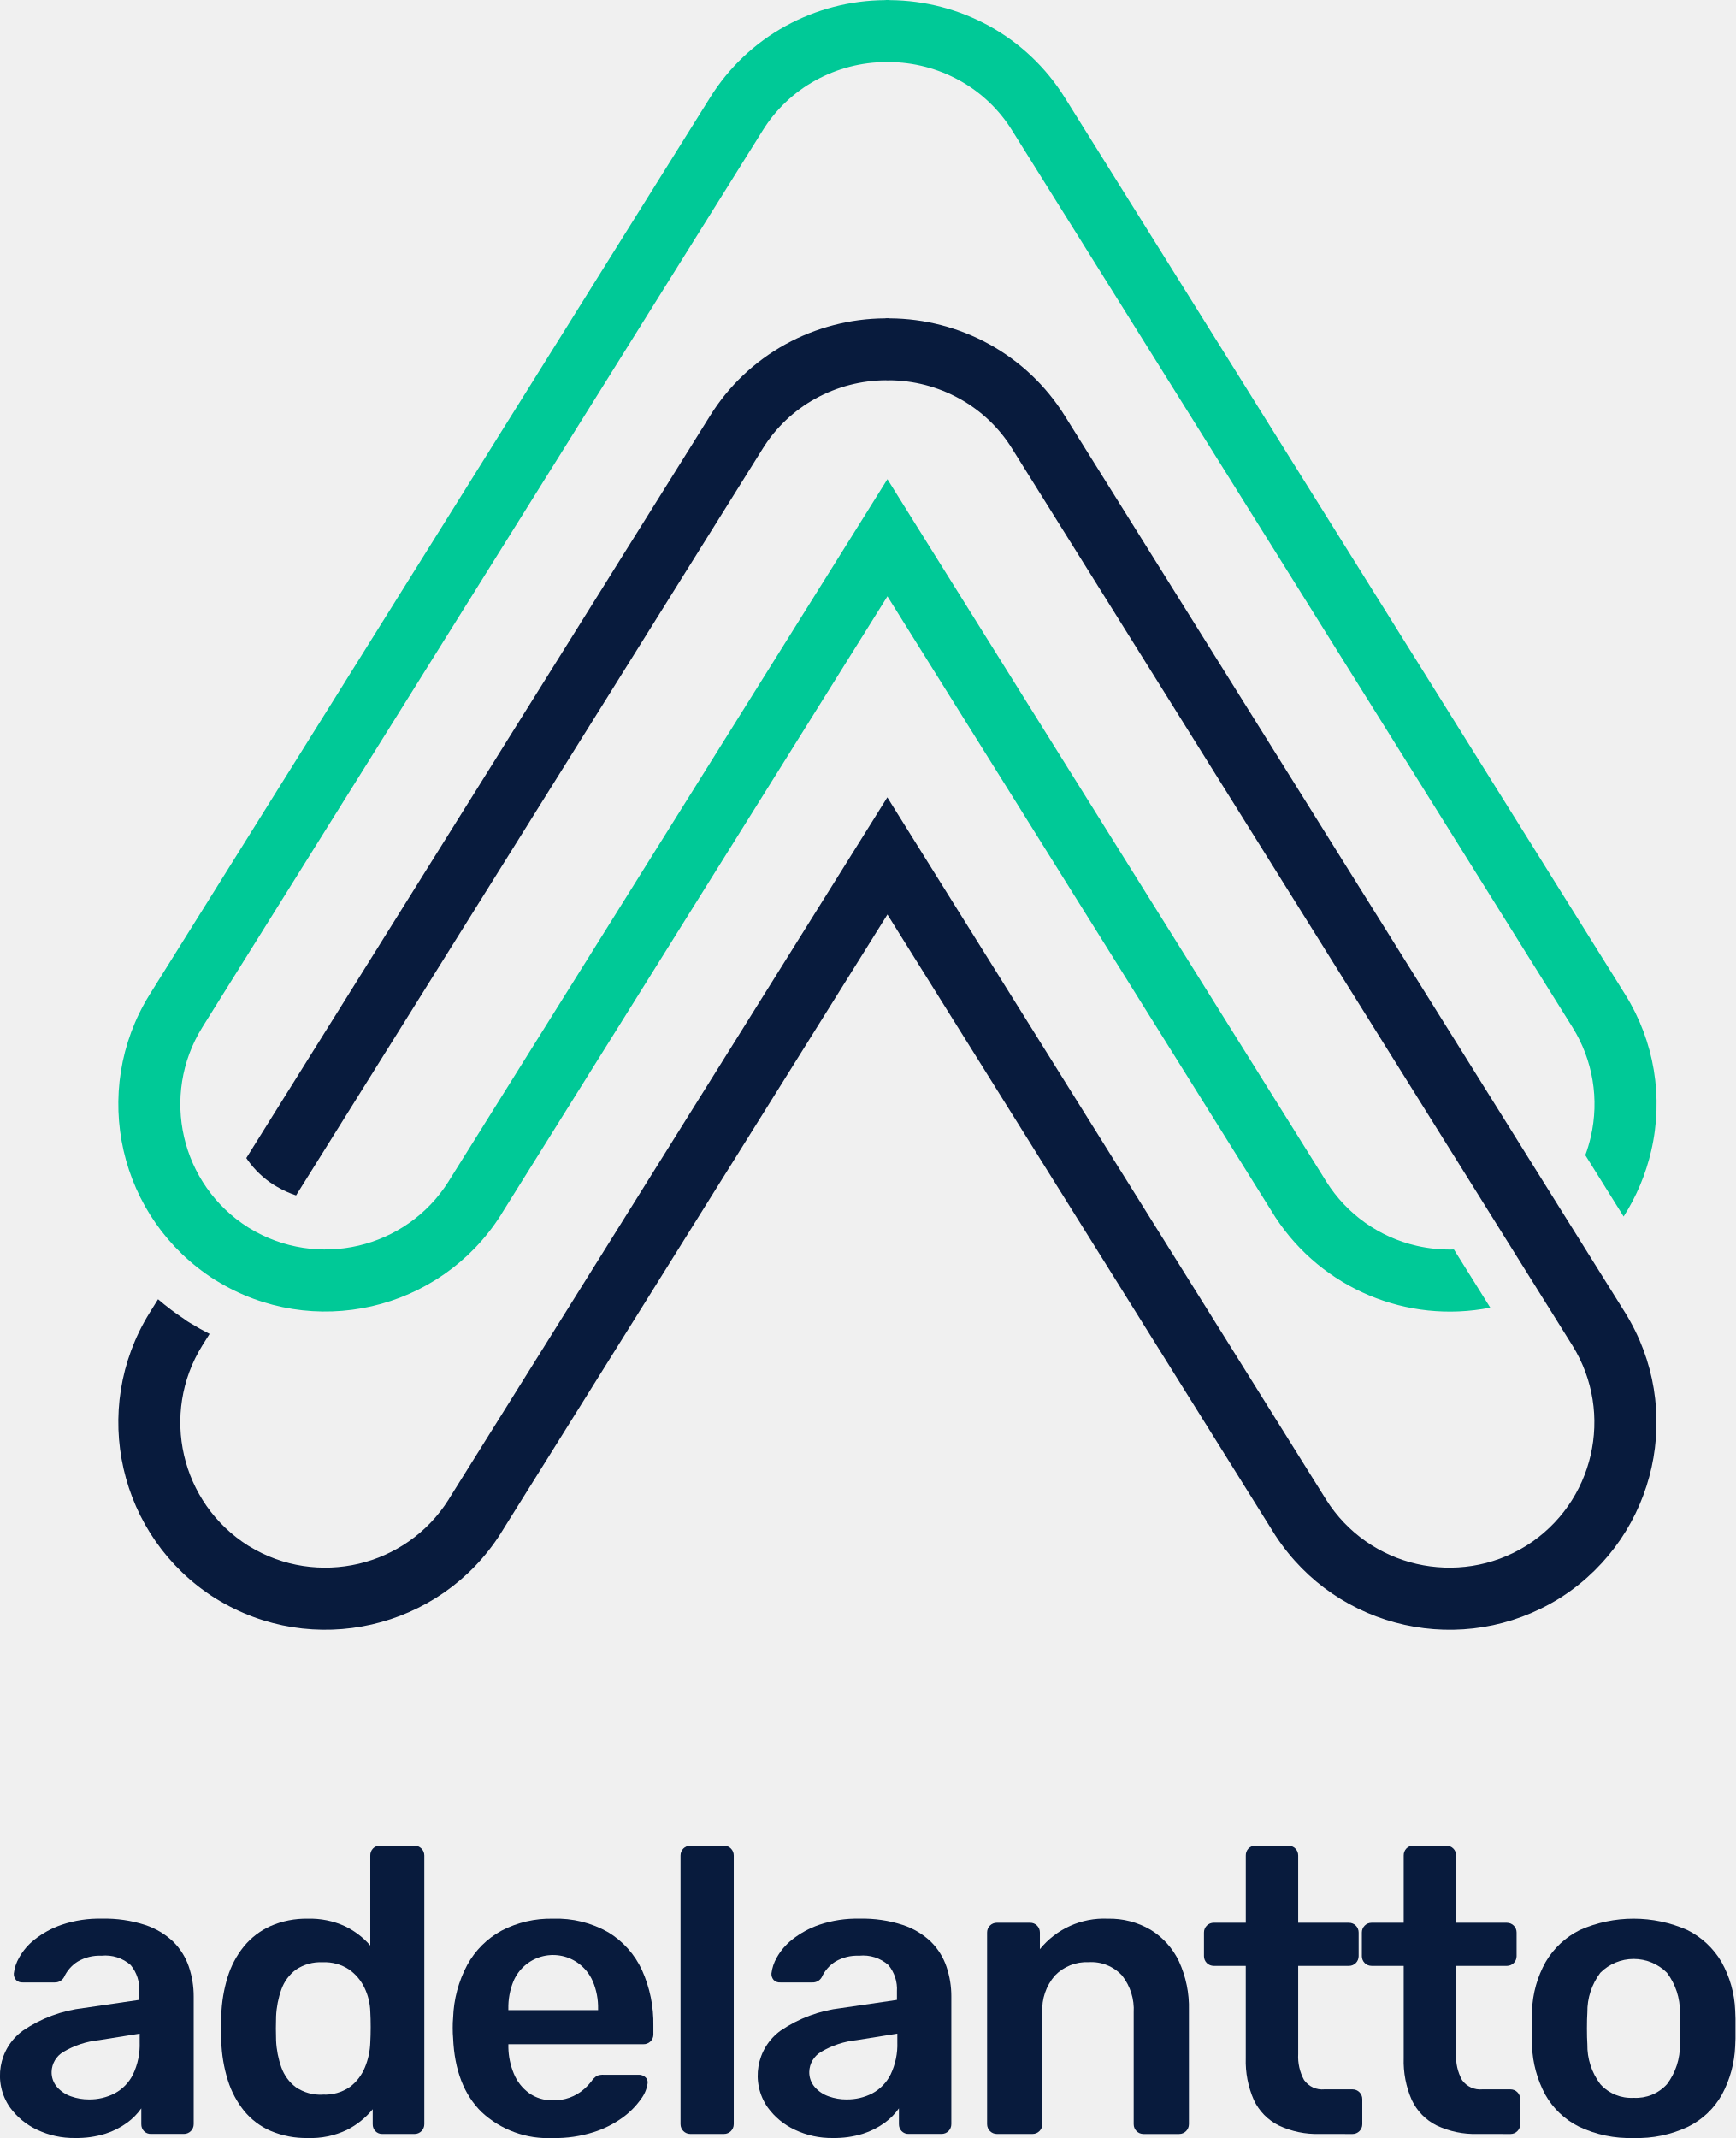
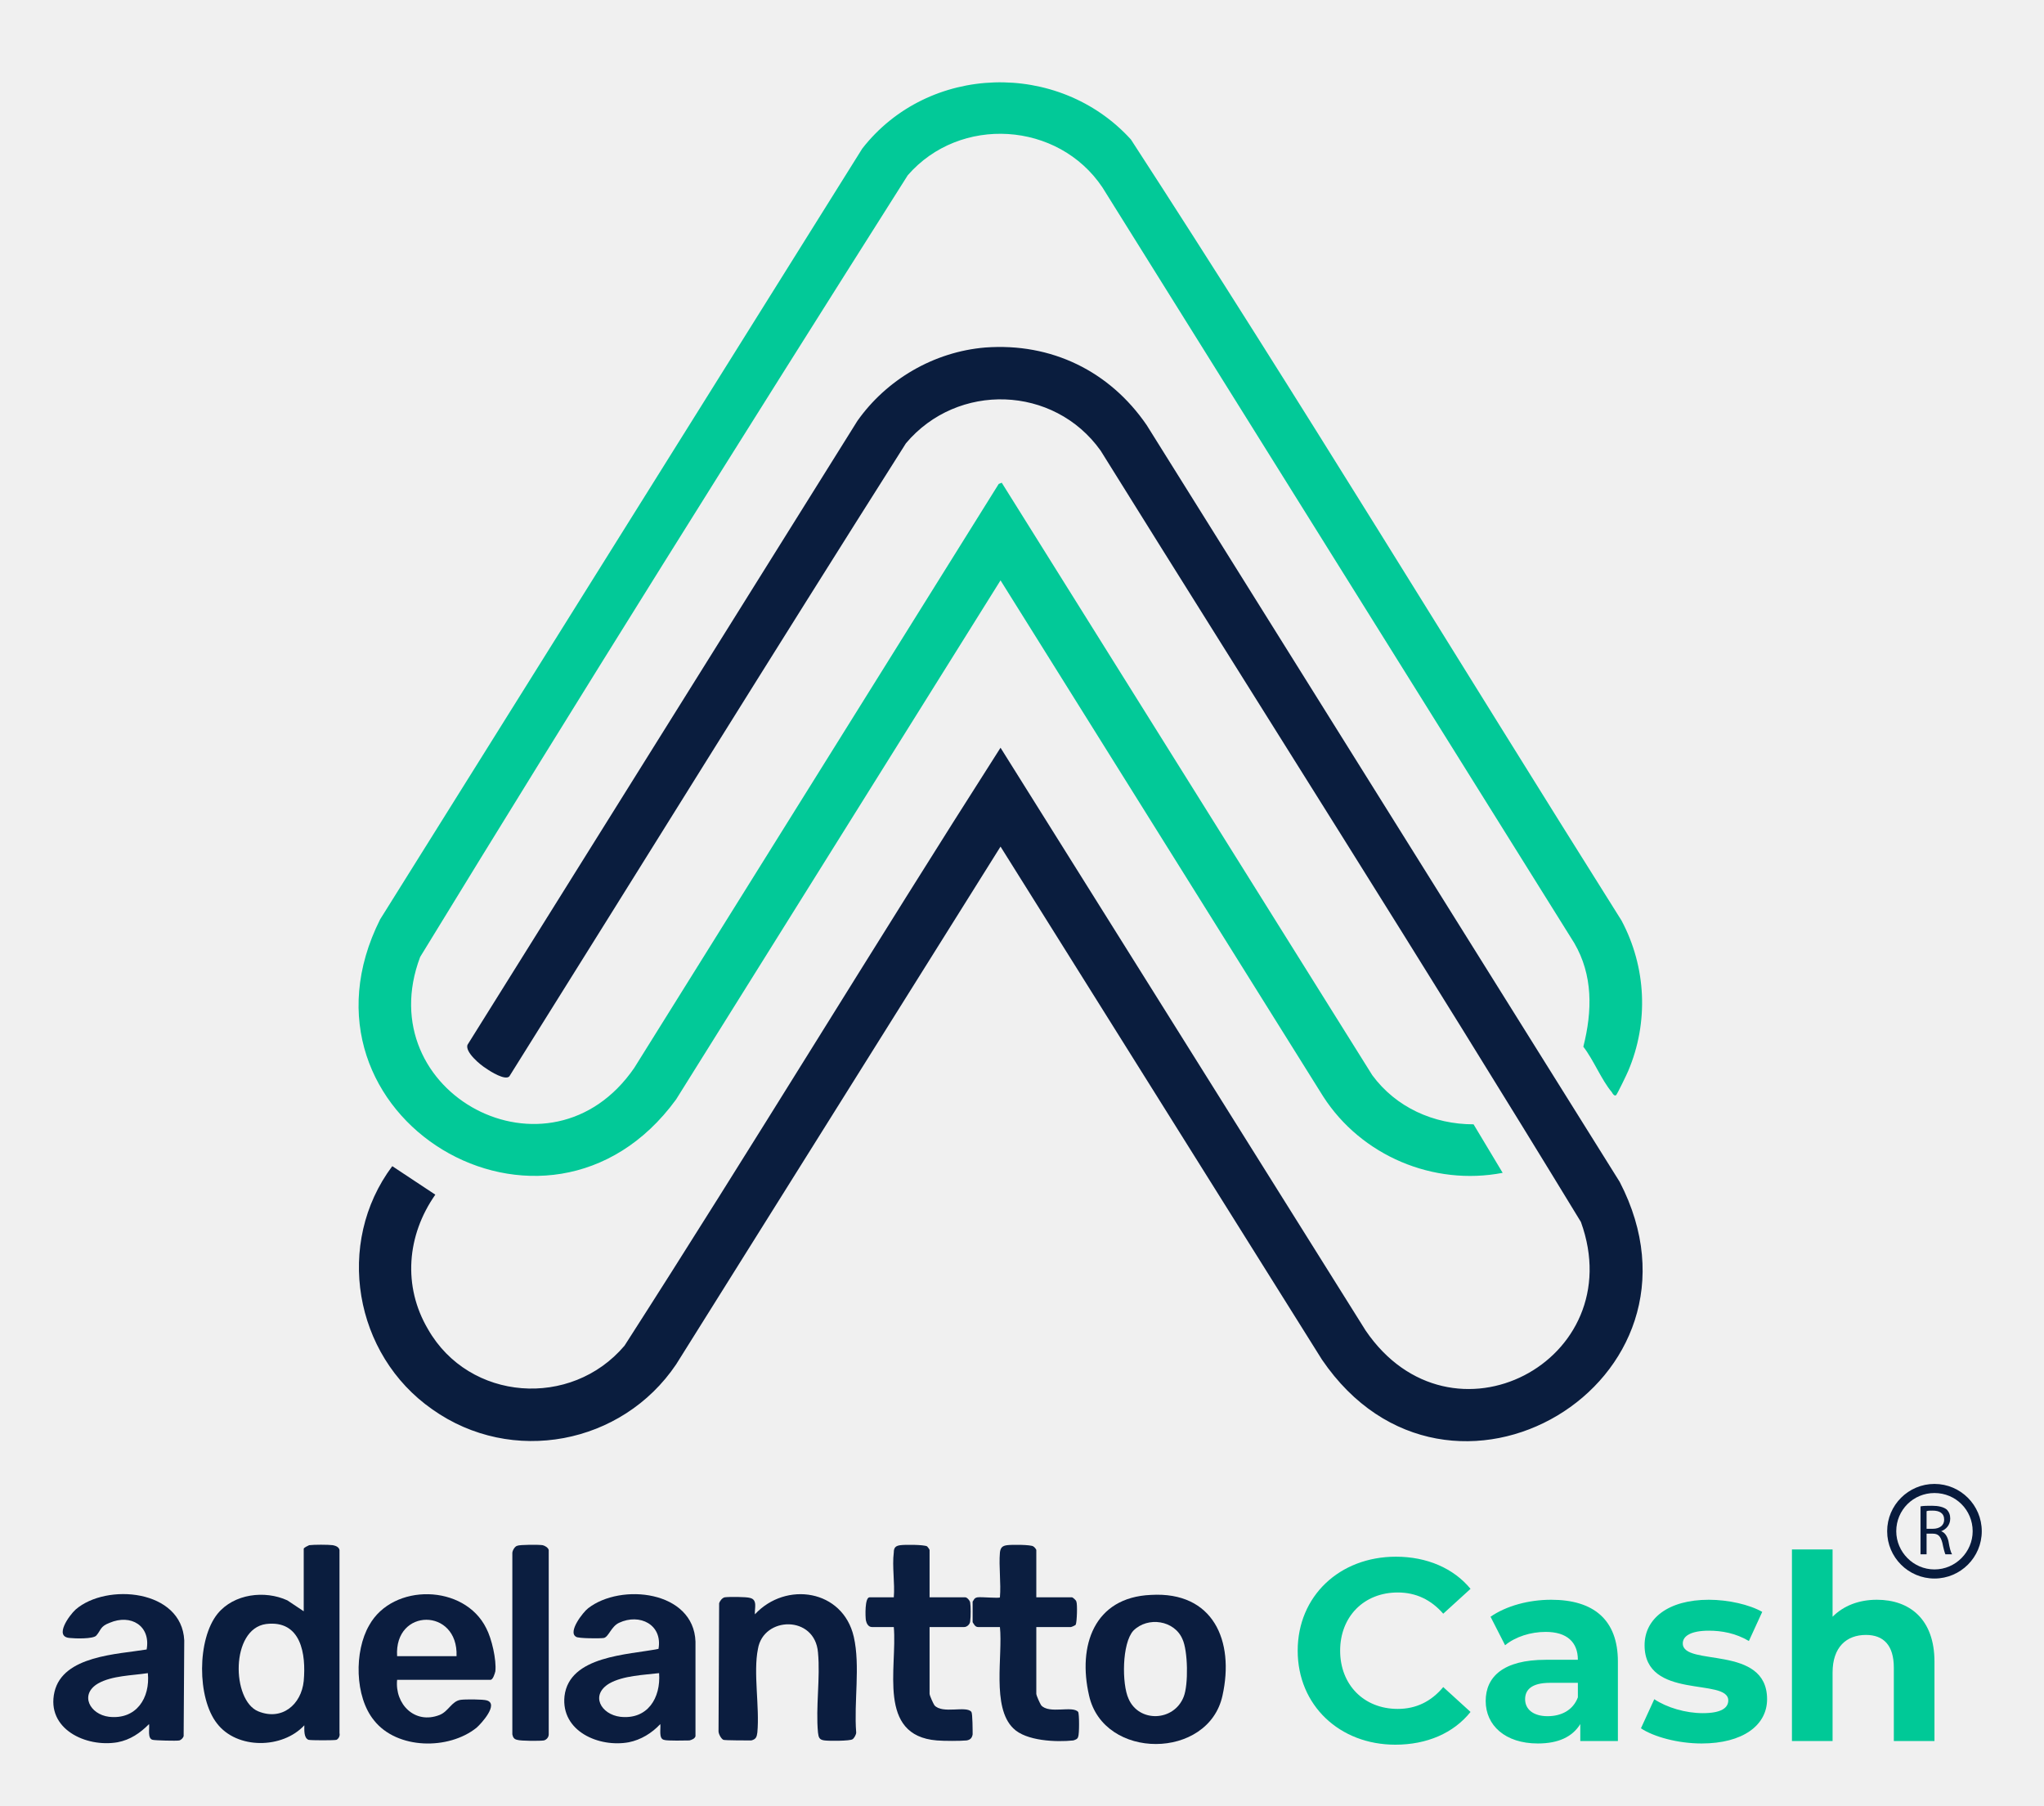
- <svg xmlns="http://www.w3.org/2000/svg" id="Grupo_44" data-name="Grupo 44" width="177.963" height="219.234" viewBox="0 0 177.963 219.234">
-   <defs>
-     <clipPath id="clip-path">
-       <rect id="Rectángulo_43" data-name="Rectángulo 43" width="177.963" height="219.234" fill="none" />
-     </clipPath>
-   </defs>
-   <g id="Grupo_43" data-name="Grupo 43" clip-path="url(#clip-path)">
-     <path id="Trazado_60" data-name="Trazado 60" d="M7.7,276.828a8.813,8.813,0,0,1-3.914-.854,7.173,7.173,0,0,1-2.769-2.29,5.7,5.7,0,0,1,1.333-7.87A13.893,13.893,0,0,1,8.577,263.5l5.7-.833V261.8a3.871,3.871,0,0,0-.875-2.707,3.921,3.921,0,0,0-3-.958,4.437,4.437,0,0,0-2.436.6,3.719,3.719,0,0,0-1.4,1.6,1.06,1.06,0,0,1-.958.542H2.332a.886.886,0,0,1-.687-.25.947.947,0,0,1-.229-.666,4.248,4.248,0,0,1,.541-1.624,6.155,6.155,0,0,1,1.582-1.853,9.441,9.441,0,0,1,2.789-1.52,12.049,12.049,0,0,1,4.122-.624,13.306,13.306,0,0,1,4.435.645,7.661,7.661,0,0,1,2.894,1.728,6.56,6.56,0,0,1,1.583,2.54,9.445,9.445,0,0,1,.5,3.081v13.075a.994.994,0,0,1-1,1H15.49a.944.944,0,0,1-.729-.291,1,1,0,0,1-.271-.708v-1.624a6.364,6.364,0,0,1-1.457,1.478,7.807,7.807,0,0,1-2.228,1.125,9.855,9.855,0,0,1-3.1.437m1.416-3.956a5.592,5.592,0,0,0,2.644-.624,4.442,4.442,0,0,0,1.874-1.936A7.1,7.1,0,0,0,14.323,267v-.874l-4.163.666A8.953,8.953,0,0,0,6.5,268a2.432,2.432,0,0,0-1.208,2.041A2.292,2.292,0,0,0,5.85,271.6a3.364,3.364,0,0,0,1.436.958,5.41,5.41,0,0,0,1.833.312" transform="translate(0 -57.594)" fill="#081b3d" />
-     <path id="Trazado_61" data-name="Trazado 61" d="M38.193,274.634a9.34,9.34,0,0,1-3.81-.729,7.208,7.208,0,0,1-2.728-2.062A9.561,9.561,0,0,1,29.99,268.7a14.753,14.753,0,0,1-.666-3.976q-.043-.75-.042-1.354c0-.4.013-.853.042-1.353a14.858,14.858,0,0,1,.645-3.872A9.347,9.347,0,0,1,31.634,255a7.5,7.5,0,0,1,2.748-2.1,9.1,9.1,0,0,1,3.81-.75,8.56,8.56,0,0,1,3.81.77,8.143,8.143,0,0,1,2.6,1.979v-9.244a1,1,0,0,1,.272-.708.943.943,0,0,1,.728-.292h3.54a1,1,0,0,1,1,1v27.565a.994.994,0,0,1-1,1h-3.29a.943.943,0,0,1-.728-.291,1,1,0,0,1-.272-.708v-1.541a8.183,8.183,0,0,1-2.643,2.123,8.674,8.674,0,0,1-4.019.833m1.541-4.456a4.492,4.492,0,0,0,2.789-.791,4.72,4.72,0,0,0,1.541-2.02,7.244,7.244,0,0,0,.541-2.519q.042-.75.042-1.6t-.042-1.6a6.016,6.016,0,0,0-.582-2.394,4.876,4.876,0,0,0-1.582-1.894,4.527,4.527,0,0,0-2.707-.75,4.5,4.5,0,0,0-2.769.77,4.341,4.341,0,0,0-1.478,2.02,9.465,9.465,0,0,0-.541,2.748q-.042,1.25,0,2.5a9.477,9.477,0,0,0,.541,2.748,4.339,4.339,0,0,0,1.478,2.019,4.493,4.493,0,0,0,2.769.77" transform="translate(-6.631 -55.4)" fill="#081b3d" />
-     <path id="Trazado_62" data-name="Trazado 62" d="M70.3,276.828a9.988,9.988,0,0,1-7.328-2.665q-2.708-2.664-2.916-7.579-.042-.415-.041-1.061a9.748,9.748,0,0,1,.041-1.02A12.385,12.385,0,0,1,61.5,259.09a8.767,8.767,0,0,1,3.519-3.518,10.869,10.869,0,0,1,5.288-1.228,10.707,10.707,0,0,1,5.663,1.395,8.847,8.847,0,0,1,3.455,3.873,13.316,13.316,0,0,1,1.166,5.726v.874a.964.964,0,0,1-.292.708,1.014,1.014,0,0,1-.749.292H65.722v.333a7.336,7.336,0,0,0,.562,2.685,4.641,4.641,0,0,0,1.541,1.978,4,4,0,0,0,2.435.75,4.62,4.62,0,0,0,3.248-1.166,5.355,5.355,0,0,0,.708-.75,2,2,0,0,1,.6-.6,1.749,1.749,0,0,1,.688-.1h3.581a.976.976,0,0,1,.687.25.7.7,0,0,1,.229.624,3.5,3.5,0,0,1-.687,1.624,8.106,8.106,0,0,1-1.853,1.874,10.4,10.4,0,0,1-3.018,1.52,13.117,13.117,0,0,1-4.143.6m-4.58-13.117h9.2v-.125a6.882,6.882,0,0,0-.541-2.832A4.483,4.483,0,0,0,72.8,258.84a4.408,4.408,0,0,0-6.558,1.914,7.109,7.109,0,0,0-.521,2.832Z" transform="translate(-13.591 -57.594)" fill="#081b3d" />
-     <path id="Trazado_63" data-name="Trazado 63" d="M91.213,274.218a1,1,0,0,1-1-1V245.654a.994.994,0,0,1,1-1H94.67a.994.994,0,0,1,1,1v27.565a1,1,0,0,1-1,1Z" transform="translate(-20.428 -55.4)" fill="#081b3d" />
-     <path id="Trazado_64" data-name="Trazado 64" d="M108.145,276.828a8.811,8.811,0,0,1-3.914-.854,7.173,7.173,0,0,1-2.769-2.29,5.7,5.7,0,0,1,1.333-7.87,13.893,13.893,0,0,1,6.225-2.311l5.7-.833V261.8a3.871,3.871,0,0,0-.874-2.707,3.922,3.922,0,0,0-3-.958,4.442,4.442,0,0,0-2.437.6,3.722,3.722,0,0,0-1.395,1.6,1.06,1.06,0,0,1-.958.542h-3.289a.885.885,0,0,1-.687-.25.947.947,0,0,1-.229-.666,4.258,4.258,0,0,1,.541-1.624,6.171,6.171,0,0,1,1.583-1.853,9.441,9.441,0,0,1,2.789-1.52,12.043,12.043,0,0,1,4.122-.624,13.306,13.306,0,0,1,4.435.645,7.661,7.661,0,0,1,2.894,1.728,6.561,6.561,0,0,1,1.583,2.54,9.446,9.446,0,0,1,.5,3.081v13.075a.994.994,0,0,1-1,1h-3.373a.943.943,0,0,1-.728-.291,1,1,0,0,1-.272-.708v-1.624a6.344,6.344,0,0,1-1.457,1.478,7.807,7.807,0,0,1-2.228,1.125,9.862,9.862,0,0,1-3.1.437m1.416-3.956a5.592,5.592,0,0,0,2.644-.624,4.442,4.442,0,0,0,1.874-1.936,7.1,7.1,0,0,0,.687-3.311v-.874l-4.163.666A8.953,8.953,0,0,0,106.938,268a2.433,2.433,0,0,0-1.208,2.041,2.3,2.3,0,0,0,.562,1.561,3.372,3.372,0,0,0,1.437.958,5.41,5.41,0,0,0,1.833.312" transform="translate(-22.744 -57.594)" fill="#081b3d" />
-     <path id="Trazado_65" data-name="Trazado 65" d="M131.853,276.412a1,1,0,0,1-1-1V255.759a.994.994,0,0,1,1-1h3.414a.994.994,0,0,1,1,1v1.708a8.47,8.47,0,0,1,6.954-3.124,8.3,8.3,0,0,1,4.414,1.146,7.609,7.609,0,0,1,2.894,3.227,11.262,11.262,0,0,1,1.02,5v11.7a1,1,0,0,1-1,1h-3.664a1,1,0,0,1-1-1V263.961a5.608,5.608,0,0,0-1.187-3.789,4.292,4.292,0,0,0-3.435-1.374,4.514,4.514,0,0,0-3.456,1.374,5.314,5.314,0,0,0-1.291,3.789v11.451a1,1,0,0,1-1,1Z" transform="translate(-29.631 -57.594)" fill="#081b3d" />
-     <path id="Trazado_66" data-name="Trazado 66" d="M171.465,274.218a9.163,9.163,0,0,1-4.206-.874,5.56,5.56,0,0,1-2.54-2.6,9.886,9.886,0,0,1-.833-4.31v-9.452H160.6a.994.994,0,0,1-1-1v-2.416a.994.994,0,0,1,1-1h3.289v-6.913a1,1,0,0,1,.271-.708.945.945,0,0,1,.729-.291h3.373a.994.994,0,0,1,1,1v6.913h5.2a.994.994,0,0,1,1,1v2.416a.994.994,0,0,1-1,1h-5.2v9.036a4.987,4.987,0,0,0,.6,2.665,2.288,2.288,0,0,0,2.1.958h2.873a1,1,0,0,1,1,1v2.581a1,1,0,0,1-1,1Z" transform="translate(-36.139 -55.4)" fill="#081b3d" />
-     <path id="Trazado_67" data-name="Trazado 67" d="M192.4,274.218a9.16,9.16,0,0,1-4.205-.874,5.562,5.562,0,0,1-2.54-2.6,9.9,9.9,0,0,1-.832-4.31v-9.452h-3.29a.994.994,0,0,1-1-1v-2.416a.994.994,0,0,1,1-1h3.29v-6.913a1,1,0,0,1,.27-.708.947.947,0,0,1,.729-.291H189.2a.993.993,0,0,1,1,1v6.913H195.4a.994.994,0,0,1,1,1v2.416a.994.994,0,0,1-1,1H190.2v9.036a4.979,4.979,0,0,0,.6,2.665,2.287,2.287,0,0,0,2.1.958h2.873a1,1,0,0,1,1,1v2.581a1,1,0,0,1-1,1Z" transform="translate(-40.881 -55.4)" fill="#081b3d" />
-     <path id="Trazado_68" data-name="Trazado 68" d="M213.488,276.828a12.168,12.168,0,0,1-5.6-1.166,8.082,8.082,0,0,1-3.456-3.29,11.385,11.385,0,0,1-1.353-4.955q-.043-.75-.042-1.832t.042-1.833a10.982,10.982,0,0,1,1.395-4.976,8.384,8.384,0,0,1,3.5-3.268,13.638,13.638,0,0,1,11.034,0,8.4,8.4,0,0,1,3.5,3.268,11,11,0,0,1,1.4,4.976q.041.749.042,1.833t-.042,1.832a11.4,11.4,0,0,1-1.354,4.955,8.079,8.079,0,0,1-3.455,3.29,12.175,12.175,0,0,1-5.6,1.166m0-4.122a4.276,4.276,0,0,0,3.415-1.395,6.6,6.6,0,0,0,1.332-4.1q.042-.624.042-1.624t-.042-1.624a6.627,6.627,0,0,0-1.332-4.081,4.826,4.826,0,0,0-6.829,0,6.622,6.622,0,0,0-1.333,4.081q-.042.624-.042,1.624t.042,1.624a6.59,6.59,0,0,0,1.333,4.1,4.272,4.272,0,0,0,3.415,1.395" transform="translate(-45.976 -57.594)" fill="#081b3d" />
-     <path id="Trazado_69" data-name="Trazado 69" d="M94.551,103.326l-39.594,63.36-.05.089,0,0a21.319,21.319,0,0,1-29.241,6.686l-.088-.052h0l0,0a21.321,21.321,0,0,1-6.687-29.242l.866-1.387a26.083,26.083,0,0,0,2.687,2.028,3.342,3.342,0,0,0,.3.217v0l0,0c.1.066.2.125.3.185l.087.049q.94.578,1.912,1.069l-.753,1.2a14.947,14.947,0,0,0,4.73,20.53l.087.049h0v0a14.952,14.952,0,0,0,20.442-4.782l.05-.089v0l0,0,42.242-67.6,2.7-4.323,2.7,4.323,42.087,67.355.207.333a14.951,14.951,0,0,0,20.518,4.735l.013-.007a14.947,14.947,0,0,0,4.73-20.53L107.323,55.53a14.734,14.734,0,0,0-5.377-5.1,15.122,15.122,0,0,0-7.275-1.889h-.009v.012h-.224v-.012h-.008a15.111,15.111,0,0,0-7.275,1.889,14.738,14.738,0,0,0-5.379,5.1l-47.865,76.6a9.986,9.986,0,0,1-1.969-.894l0,0h0l-.107-.064c-.063-.038-.126-.078-.192-.114l-.059-.035a9.618,9.618,0,0,1-2.626-2.506l-.15-.22L76.374,52.168a21.125,21.125,0,0,1,7.719-7.315,21.471,21.471,0,0,1,10.2-2.659v0H94.3l.136-.014h.224l.138.014h.007v0a21.469,21.469,0,0,1,10.2,2.659,21.129,21.129,0,0,1,7.721,7.315l57.483,92a21.321,21.321,0,0,1-6.425,29.073l-.016.012-.332.21a21.32,21.32,0,0,1-29.074-6.426l-.013-.015-.207-.332Z" transform="translate(-3.55 -9.551)" fill="#081b3d" />
-     <path id="Trazado_70" data-name="Trazado 70" d="M94.551,61.146,54.957,124.505l-.05.089h0a21.321,21.321,0,0,1-29.241,6.686l-.088-.05h0l0,0a21.321,21.321,0,0,1-6.687-29.242L76.374,9.989a21.125,21.125,0,0,1,7.719-7.315A21.482,21.482,0,0,1,94.293.013H94.3L94.439,0h.224L94.8.013h.007a21.479,21.479,0,0,1,10.2,2.661,21.129,21.129,0,0,1,7.721,7.315l57.483,91.995a21.171,21.171,0,0,1,2.66,16.031,21.415,21.415,0,0,1-2.825,6.729l-3.93-6.292a15.156,15.156,0,0,0,.555-1.855,14.872,14.872,0,0,0-1.864-11.251L107.323,13.351a14.721,14.721,0,0,0-5.377-5.1,15.131,15.131,0,0,0-7.275-1.889h-.009v.012h-.224V6.363h-.008a15.119,15.119,0,0,0-7.275,1.889,14.725,14.725,0,0,0-5.379,5.1L24.293,105.346a14.945,14.945,0,0,0,4.73,20.529l.087.052h0v0a14.94,14.94,0,0,0,20.442-4.783l.05-.086v0l0,0L91.85,53.46l2.7-4.325,2.7,4.325,42.087,67.351.207.335a14.867,14.867,0,0,0,9.278,6.6,15.343,15.343,0,0,0,3.823.381l3.726,5.962a21.372,21.372,0,0,1-22.01-9.232l-.013-.014-.207-.334Z" transform="translate(-3.55)" fill="#00c997" />
-   </g>
+ <svg xmlns="http://www.w3.org/2000/svg" version="1.2" viewBox="0 0 337.044 297.732" width="337.044" height="297.732" id="svg44">
+   <defs id="defs48" />
+   <style id="style2">.a{fill:#fff}.b{fill:#00c997}.c{fill:#0a1d3e}.d{fill:#02c998}.e{fill:#0b1d3f}.f{fill:#0b1e40}.g{fill:#081b3d}</style>
+   <path class="b" d="m 213.982,272.202 c 0,-9 6.9,-15.5 16.2,-15.5 5.1,0 9.5,1.9 12.3,5.3 l -4.5,4.1 c -2,-2.3 -4.5,-3.5 -7.5,-3.5 -5.6,0 -9.5,4 -9.5,9.6 0,5.6 3.9,9.6 9.5,9.6 q 4.5,0 7.5,-3.6 l 4.5,4.1 c -2.8,3.5 -7.2,5.4 -12.4,5.4 -9.2,0 -16.1,-6.5 -16.1,-15.5 z" id="path10" />
+   <path fill-rule="evenodd" class="b" d="m 266.782,274.002 v 13.1 h -6.2 v -2.8 c -1.3,2.1 -3.6,3.2 -7,3.2 -5.4,0 -8.6,-3 -8.6,-7 0,-4 2.9,-6.8 9.9,-6.8 h 5.3 c 0,-2.9 -1.8,-4.6 -5.3,-4.6 -2.5,0 -5,0.8 -6.7,2.2 l -2.4,-4.7 c 2.6,-1.8 6.3,-2.8 10,-2.8 7,0 11,3.3 11,10.2 z m -6.6,5.9 v -2.4 h -4.6 c -3.1,0 -4.1,1.2 -4.1,2.7 0,1.7 1.4,2.8 3.7,2.8 2.3,0 4.2,-1 5,-3.1 z" id="path12" />
+   <path class="b" d="m 270.582,285.002 2.2,-4.8 c 2.1,1.4 5.2,2.3 8,2.3 3.1,0 4.2,-0.9 4.2,-2.1 0,-3.8 -13.8,0 -13.8,-9.1 0,-4.4 3.9,-7.5 10.6,-7.5 3.2,0 6.7,0.8 8.8,2 l -2.2,4.8 c -2.2,-1.3 -4.5,-1.7 -6.6,-1.7 -3,0 -4.3,0.9 -4.3,2.1 0,3.9 13.9,0.1 13.9,9.2 0,4.3 -4,7.3 -10.8,7.3 -3.9,0 -7.9,-1.1 -10,-2.5 z" id="path14" />
+   <path class="b" d="m 318.982,274.002 v 13.1 h -6.7 v -12.1 c 0,-3.7 -1.7,-5.4 -4.6,-5.4 -3.2,0 -5.5,2 -5.5,6.2 v 11.3 h -6.7 v -31.6 h 6.7 v 11.1 c 1.8,-1.8 4.3,-2.8 7.3,-2.8 5.4,0 9.5,3.2 9.5,10.2 z" id="path16" />
+   <path class="c" d="m 162.482,57.302 c 10.9,-0.8 20.5,3.9 26.6,12.8 l 78,124.8 c 17.1,33 -28.2,60 -49.1,29.3 l -53,-84.6 -53.5,85.4 c -8.9,13.2 -27.1,16.7 -40.2,7.4 -12.9,-9 -16.1,-27.4 -6.6,-40.1 l 7.1,4.7 c -4.7,6.7 -5.4,15.1 -1.2,22.2 6.8,11.9 23.6,13.1 32.4,2.7 21,-32.7 41.1,-65.9 62,-98.6 l 60.2,96.1 c 14.1,20.7 43.8,5 35.5,-17.9 -26,-42.7 -52.8,-84.8 -79.2,-127.2 -7.7,-10.8 -23.6,-11.3 -32.1,-1.2 -22,34.7 -43.6,69.6 -65.4,104.4 -0.7,0.7 -3.1,-0.8 -3.8,-1.3 -1,-0.6 -3.5,-2.7 -3.1,-3.9 l 64.3,-102.9 c 4.8,-6.8 12.6,-11.4 21.1,-12.1 z" id="path18" />
+   <path class="d" d="m 266.482,180.602 c -0.3,0.2 -0.6,-0.3 -0.7,-0.5 -1.7,-2 -3,-5.3 -4.7,-7.5 1.5,-5.9 1.6,-11.8 -1.5,-17.1 l -77.8,-124.6 c -7.3,-10.9 -23.5,-11.9 -32.1,-2 -27.1,42.8 -54,85.7 -80.4,128.9 -8.5,22.5 21.4,38.5 35.3,18.3 l 60.1,-96.3 0.5,-0.2 61.1,97.7 c 3.9,5.3 10.1,8.1 16.7,8.1 l 4.8,8 c -11.4,2.2 -23.3,-2.8 -29.6,-12.6 l -53.2,-85.1 -53.5,85.6 c -21.3,29.2 -65.1,2.8 -48.8,-29.7 l 79.5,-127.1 c 10.9,-14 32.4,-14.6 44.3,-1.5 27.6,42.5 53.9,85.9 80.9,128.8 4.1,7.7 4.5,16.8 1.1,24.8 -0.2,0.5 -1.8,3.8 -2,4 z" id="path20" />
+   <path fill-rule="evenodd" class="c" d="m 50.082,255.402 c 0,-0.2 0.7,-0.5 0.9,-0.6 0.8,-0.1 3.1,-0.1 3.9,0 0.5,0.1 1,0.3 1.1,0.8 v 30.2 c 0.1,0.4 -0.1,0.9 -0.5,1.1 -0.4,0.1 -4.1,0.1 -4.6,0 -0.8,-0.3 -0.7,-1.6 -0.7,-2.4 -3.6,3.9 -11.1,4 -14.4,-0.3 -3.3,-4.2 -3.3,-13.9 0.1,-18.1 2.7,-3.3 7.8,-3.9 11.5,-2.2 l 2.7,1.8 z m -6.2,12.4 c -5.9,0.8 -5.7,12.6 -1.3,14.4 3.9,1.6 7.1,-1.1 7.5,-5 0.4,-4.4 -0.4,-10.1 -6.2,-9.4 z" id="path22" />
+   <path fill-rule="evenodd" class="e" d="m 108.882,284.302 c -1.4,1.5 -3.2,2.6 -5.2,3 -4.9,0.9 -11.2,-1.8 -10.6,-7.6 0.8,-6.7 10.5,-6.8 15.5,-7.8 0.7,-4 -3.1,-5.9 -6.5,-4.3 -1.3,0.6 -1.7,2.3 -2.5,2.5 -0.5,0.1 -4.3,0.1 -4.6,-0.2 -1.4,-0.8 1.2,-4.1 2,-4.7 5.4,-4.2 17.4,-2.9 17.7,5.5 v 15.6 c -0.1,0.4 -0.6,0.6 -1,0.7 -0.5,0 -3.7,0.1 -4.2,-0.1 -0.9,-0.2 -0.5,-1.8 -0.6,-2.6 z m -0.2,-8.4 c -2.5,0.3 -5.9,0.4 -8.2,1.7 -3.2,1.9 -1.4,5.1 1.8,5.5 4.5,0.5 6.7,-3.1 6.4,-7.2 z" id="path24" />
+   <path fill-rule="evenodd" class="e" d="m 24.582,284.302 c -1.5,1.5 -3.1,2.6 -5.2,3 -5.2,0.9 -11.8,-2.2 -10.4,-8.3 1.4,-6 10.4,-6.2 15.2,-7 0.7,-3.9 -2.6,-5.9 -6.1,-4.4 -1.6,0.6 -1.4,1.2 -2.2,2.1 -0.5,0.6 -3.6,0.5 -4.4,0.4 -2.6,-0.2 -0.1,-3.7 1,-4.7 5.1,-4.4 17.5,-3.3 17.9,5.1 l -0.1,15.8 c -0.1,0.3 -0.4,0.6 -0.7,0.7 -0.5,0.1 -4,0 -4.4,-0.1 -0.9,-0.2 -0.5,-1.8 -0.6,-2.6 z m -0.2,-8.4 c -2.6,0.4 -5.9,0.4 -8.2,1.7 -3.1,1.8 -1.4,5.1 1.8,5.5 4.5,0.5 6.8,-3.1 6.4,-7.2 z" id="path26" />
+   <path fill-rule="evenodd" class="e" d="m 65.482,277.002 c -0.4,4 2.9,7.4 7,5.8 1.5,-0.6 2,-2.3 3.5,-2.5 0.7,-0.1 3.7,-0.1 4.3,0.1 2,0.6 -0.9,3.8 -1.7,4.5 -4.6,3.7 -13.1,3.6 -16.9,-1.2 -3.2,-3.9 -3.3,-11.4 -0.8,-15.7 3.9,-7 15.7,-6.8 19.3,0.5 0.9,1.7 1.7,5.2 1.5,7.1 -0.1,0.4 -0.4,1.4 -0.8,1.4 z m 9.8,-3.9 c 0.3,-8 -10.3,-8 -9.8,0 z" id="path28" />
+   <path class="e" d="m 124.482,266.202 c 5.1,-5.5 14.5,-4.1 16.3,3.7 1.1,4.8 0,10.8 0.4,15.8 0,0.3 -0.3,0.9 -0.6,1.1 -0.4,0.3 -3.9,0.3 -4.6,0.2 -0.9,-0.1 -1,-0.5 -1.1,-1.3 -0.4,-4.2 0.4,-9 0,-13.2 -0.5,-6.2 -9,-6 -9.9,-0.6 -0.8,3.9 0.3,9.6 -0.1,13.8 -0.1,0.7 -0.2,1.1 -1,1.3 -0.6,0 -4.3,0 -4.6,-0.1 -0.4,-0.2 -0.8,-1 -0.8,-1.4 l 0.1,-21.1 c 0.1,-0.4 0.5,-0.9 0.9,-1 0.6,-0.1 3.6,-0.1 4.2,0.1 1.3,0.3 0.7,1.8 0.8,2.7 z" id="path30" />
+   <path fill-rule="evenodd" class="e" d="m 189.782,263.002 c 10.3,-0.6 13.8,7.6 11.8,16.6 -2.3,10.6 -19.6,10.7 -22,0 -1.9,-8.2 0.8,-16.2 10.2,-16.6 z m -2.9,5.9 c -1.9,2.1 -1.9,8.8 -0.8,11.2 1.7,4 7.5,3.8 9.1,-0.3 0.8,-2 0.7,-7.6 -0.2,-9.5 -1.3,-3.1 -5.7,-3.8 -8.1,-1.4 z" id="path32" />
+   <path class="f" d="m 159.982,267.302 c 0,0.5 -0.5,1 -1,1 h -5.7 v 11 c 0,0.3 0.6,1.6 0.8,1.9 1.3,1.5 5.3,0 6.1,1.1 0.2,0.3 0.2,3.2 0.2,3.7 -0.1,0.6 -0.4,0.9 -1,1 -1.1,0.1 -3.7,0.1 -4.9,0 -9.9,-0.8 -6.5,-12 -7.1,-18.7 h -3.6 c -0.6,0 -0.9,-0.6 -1,-1.1 -0.1,-0.6 -0.2,-3.8 0.6,-3.8 h 4 c 0.2,-2.3 -0.3,-5.1 0,-7.4 0,-0.8 0.3,-1.1 1.1,-1.2 0.7,-0.1 3.9,-0.1 4.4,0.2 0.1,0.1 0.4,0.5 0.4,0.6 v 7.8 h 5.9 c 0.3,0 0.8,0.6 0.8,0.9 0.1,0.5 0.1,2.4 0,3 z" id="path34" />
+   <path class="f" d="m 160.382,264.102 c 0.2,-0.2 0.2,-0.6 0.8,-0.7 0.6,-0.1 3.6,0.2 3.7,0 0.2,-2.3 -0.2,-5.1 0,-7.4 0.1,-0.8 0.4,-1.1 1.2,-1.2 0.7,-0.1 3.9,-0.1 4.3,0.2 0.2,0.1 0.5,0.5 0.5,0.6 v 7.8 h 5.9 c 0.1,0 0.7,0.5 0.7,0.7 0.2,0.4 0.1,3.4 -0.1,3.8 0,0.1 -0.7,0.4 -0.8,0.4 h -5.7 v 11 c 0,0.3 0.6,1.6 0.8,1.9 1.3,1.5 5.2,0 6.1,1.1 0.2,0.3 0.2,3.7 0,4.1 -0.1,0.4 -0.5,0.5 -0.8,0.6 -2.8,0.3 -7.8,0.1 -9.9,-2 -3.6,-3.5 -1.7,-12 -2.2,-16.7 h -3.6 c -0.5,0 -0.7,-0.5 -0.9,-0.8 z" id="path36" />
+   <path class="f" d="m 85.282,254.902 c 0.4,-0.2 3.6,-0.2 4.2,-0.1 0.4,0.1 0.9,0.4 1,0.8 v 30.4 c 0,0.5 -0.4,0.9 -0.8,1 -0.6,0.1 -3.8,0.1 -4.4,-0.1 -0.5,-0.1 -0.7,-0.4 -0.8,-0.9 v -29.9 c 0,-0.4 0.4,-1.1 0.8,-1.2 z" id="path38" />
+   <path fill-rule="evenodd" class="g" d="m 318.982,260.302 c -4.3,0 -7.8,-3.5 -7.8,-7.8 0,-4.3 3.5,-7.8 7.8,-7.8 4.3,0 7.8,3.5 7.8,7.8 0,4.3 -3.5,7.8 -7.8,7.8 z m 0,-14.1 c -3.5,0 -6.3,2.8 -6.3,6.3 0,3.4 2.8,6.3 6.3,6.3 3.5,0 6.3,-2.9 6.3,-6.3 0,-3.5 -2.8,-6.3 -6.3,-6.3 z" id="path40" />
+   <path fill-rule="evenodd" class="g" d="m 316.682,248.402 c 0.5,-0.1 1.2,-0.1 1.9,-0.1 q 1.6,0 2.4,0.6 0.6,0.6 0.6,1.5 c 0,1.1 -0.7,1.8 -1.5,2.1 0.6,0.2 1,0.8 1.2,1.6 0.2,1.2 0.4,1.9 0.6,2.2 h -1.1 c -0.1,-0.2 -0.3,-0.9 -0.5,-1.9 -0.3,-1.1 -0.7,-1.5 -1.6,-1.5 h -1 v 3.4 h -1 z m 1,3.7 h 1 c 1.2,0 1.9,-0.6 1.9,-1.5 0,-1.1 -0.8,-1.5 -1.9,-1.5 -0.5,0 -0.8,0 -1,0.1 z" id="path42" />
</svg>
